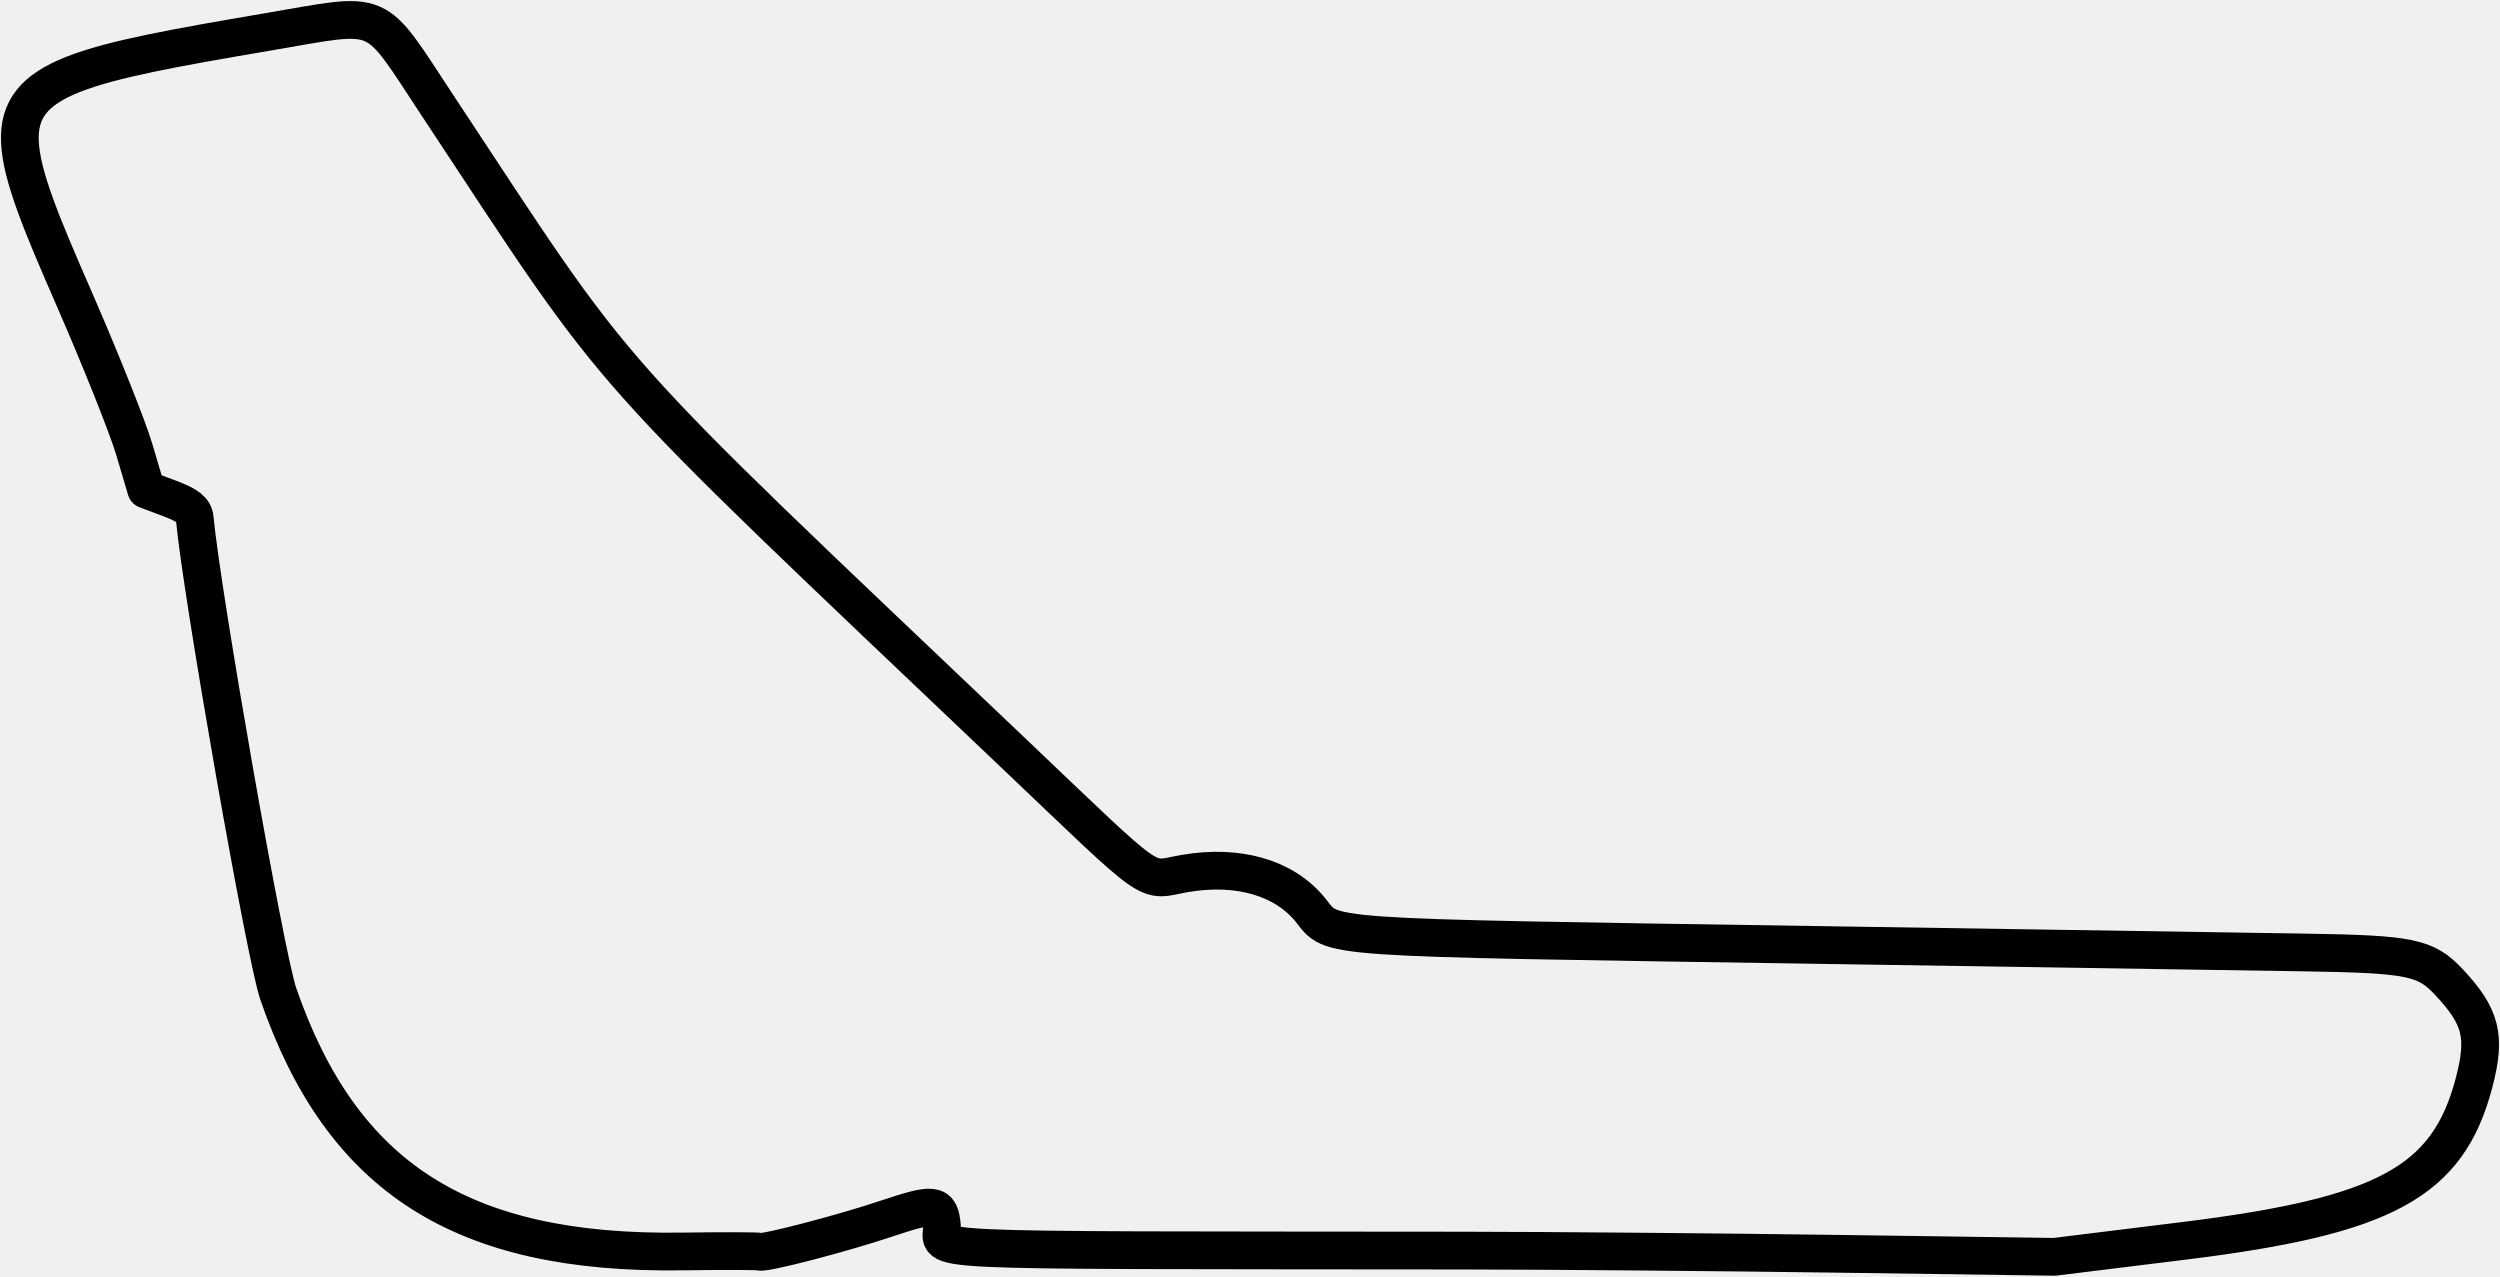
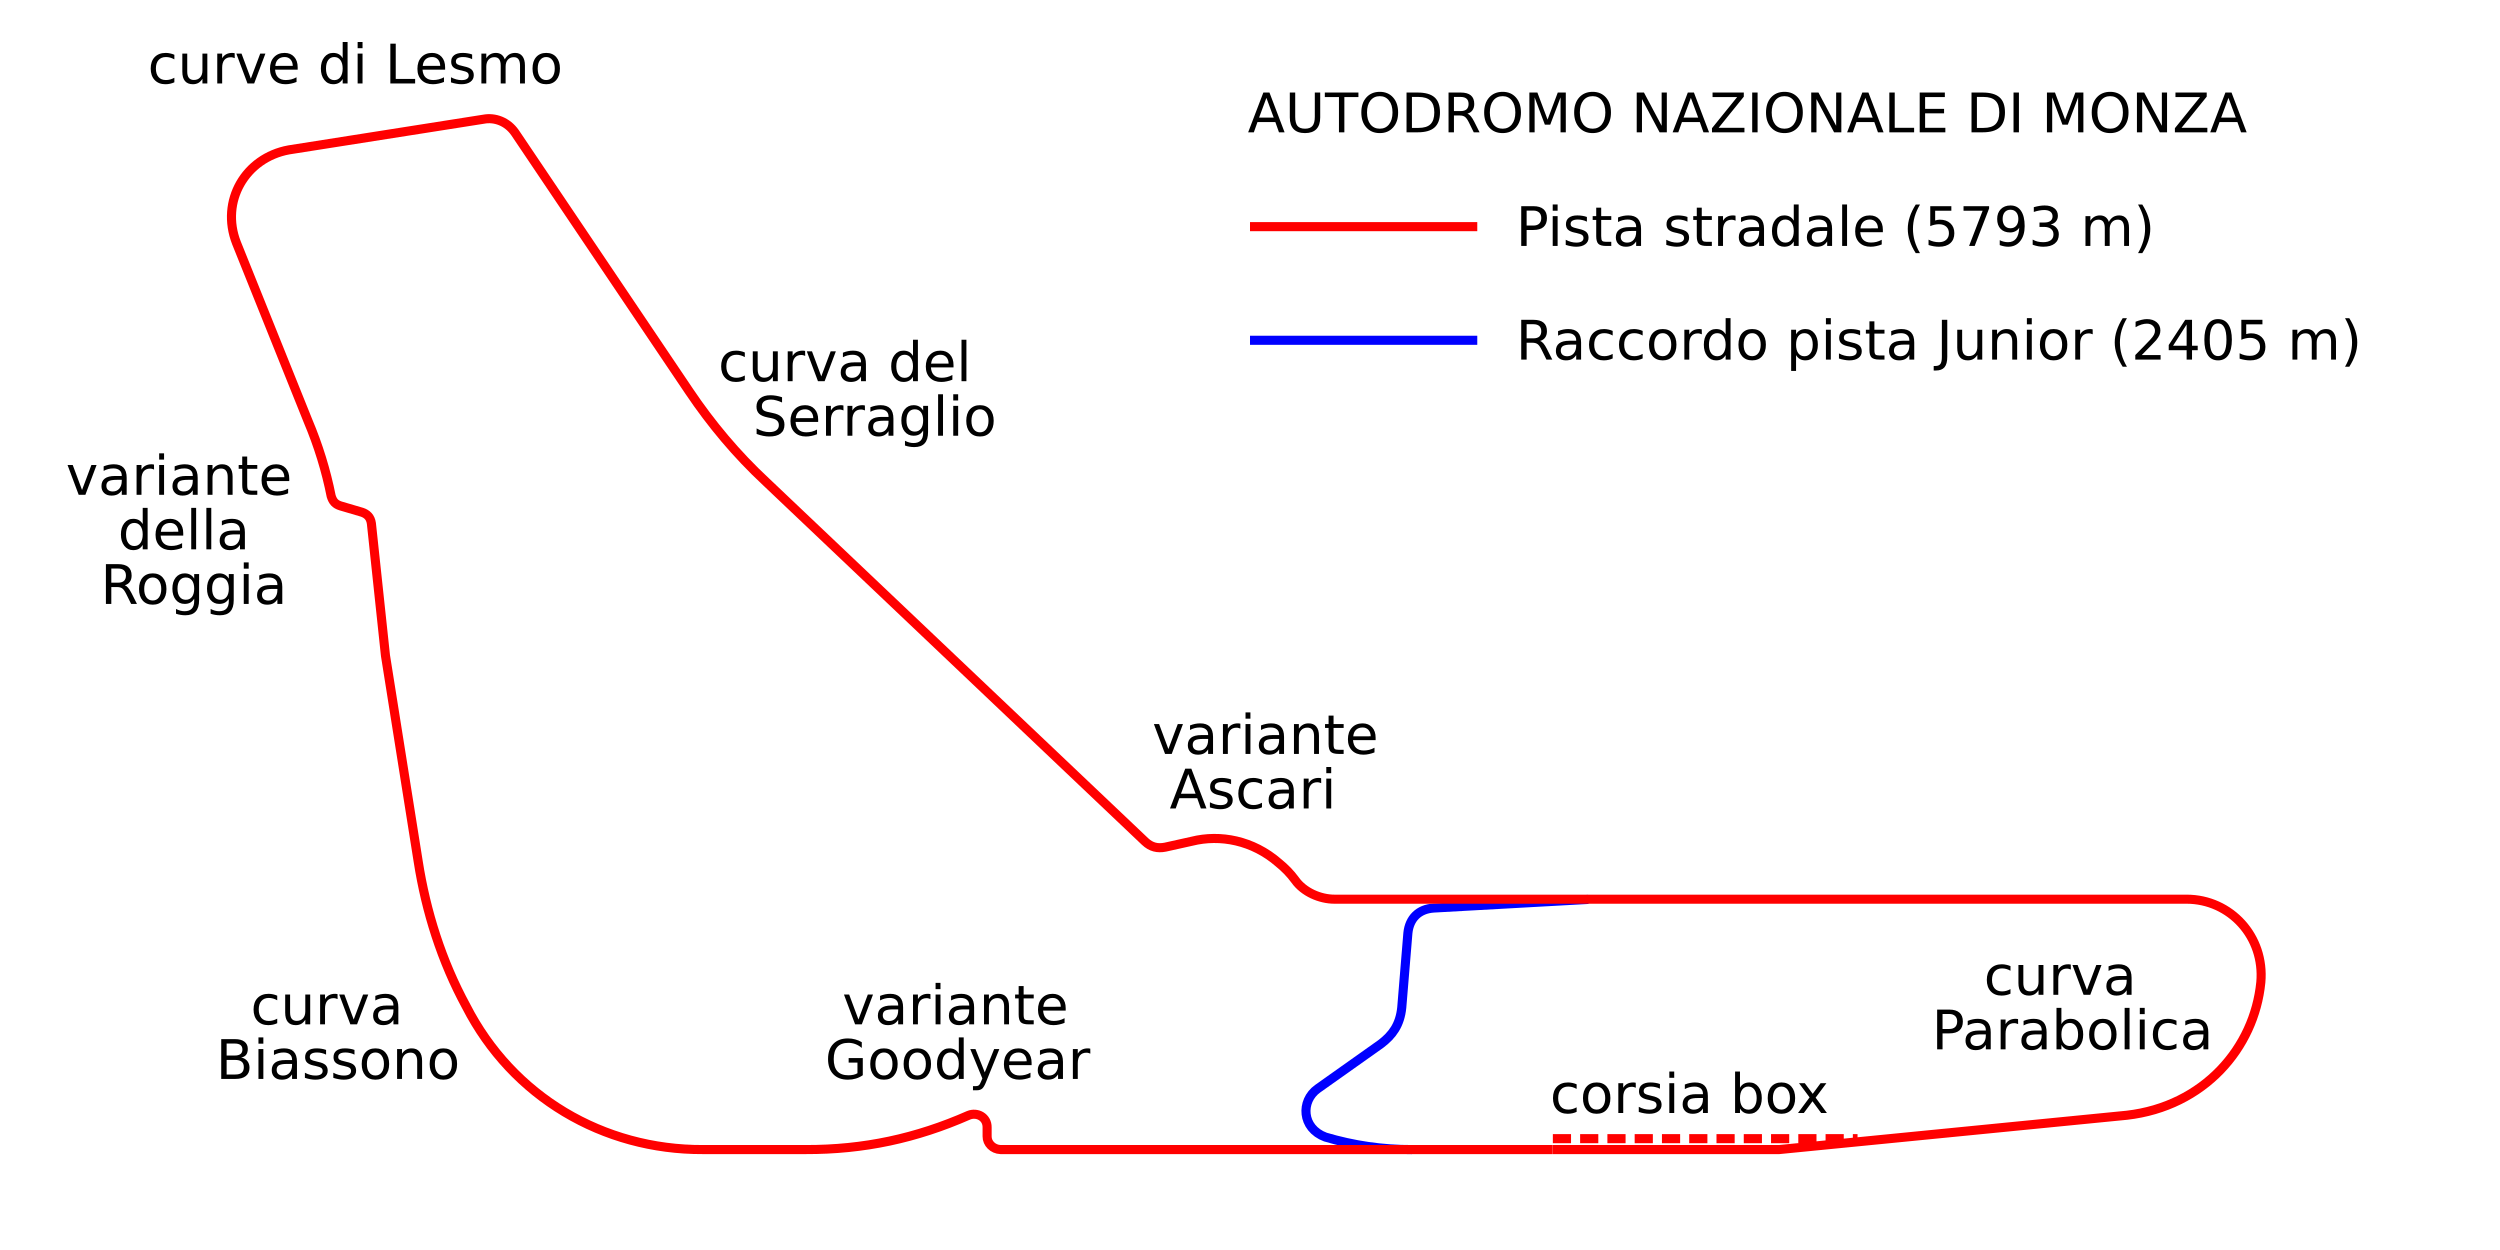
- <svg xmlns="http://www.w3.org/2000/svg" id="svg4343" height="263.84" viewBox="0 0 516.657 263.839" width="516.66" version="1.1">
-   <path id="path4353" stroke-linejoin="round" d="m4.117 29.337c0.315 7.056 4.503 17.045 11.051 32.041 5.566 12.748 11.227 26.92 12.581 31.494l2.462 8.316 4.911 1.846c3.673 1.381 4.962 2.405 5.117 4.067 1.471 15.824 14.607 90.607 17.266 98.292 13.174 38.07 37.939 53.878 83.405 53.242 8.547-0.12 15.777-0.101 16.066 0.042 0.898 0.443 16.804-3.691 25.946-6.742 10.262-3.425 11.317-3.298 11.731 1.404 0.486 5.519-10.851 4.979 107.36 5.111 18.222 0.02 53.258 0.32 77.858 0.664l44.727 0.625 26.813-3.31c41.557-5.133 54.488-12.178 59.87-32.614 2.535-9.626 1.522-13.709-5.18-20.862-4.793-5.116-7.924-5.76-29.609-6.108-10.622-0.17-56.324-0.876-101.56-1.569-104.09-1.594-99.307-1.262-104.12-7.223-5.378-6.657-14.936-9.431-25.946-7.532-8.636 1.49-5.071 3.995-35.389-24.849-88.19-83.874-79.74-74.371-119-133.8-13.676-20.684-10.76-19.425-35.3-15.25-38.153 6.49-51.665 9.267-51.063 22.737z" stroke="#000" stroke-width="7.8" fill="none" />
+ <svg xmlns="http://www.w3.org/2000/svg" width="550px" height="275px" id="svg2">
+   <defs id="defs3" />
+   <g id="layer1">
+     <rect x="0" y="0" height="275" width="550" id="rect10487" style="stroke-opacity:1;stroke-dashoffset:0;stroke-miterlimit:4;stroke-width:1;stroke:none;fill-opacity:1;fill:#ffffff" />
+     <path style="fill:none;fill-opacity:0.75;fill-rule:evenodd;stroke:#ff0000;stroke-width:2;stroke-linecap:butt;stroke-linejoin:miter;stroke-miterlimit:4;stroke-dasharray:4 2 ;stroke-dashoffset:0;stroke-opacity:1" d="M 341.627,250.506 L 408.657,250.506" id="path2184" />
+     <path id="path2079" d="M 310.637,252.905 C 304.139,252.938 297.691,251.972 291.592,250.156 C 286.327,248.206 286.111,242.208 289.893,239.509 L 303.789,229.662 C 306.321,227.746 308.004,225.48 308.387,221.664 L 309.737,205.269 C 310.07,202.037 312.103,200.004 315.385,199.771 L 349.425,197.871" style="fill:none;fill-opacity:0.75;fill-rule:evenodd;stroke:#0000ff;stroke-width:1.999;stroke-linecap:butt;stroke-linejoin:miter;stroke-miterlimit:4;stroke-opacity:1" />
+     <path style="fill:none;fill-opacity:0.75;fill-rule:evenodd;stroke:#ff0000;stroke-width:1.999;stroke-linecap:butt;stroke-linejoin:miter;stroke-miterlimit:4;stroke-opacity:1" d="M 341.577,252.905 L 220.114,252.905 C 218.431,252.838 217.148,251.522 217.165,250.006 L 217.165,248.056 C 217.215,245.757 214.965,244.607 213.116,245.357 C 201.603,250.422 190.089,252.938 177.226,252.905 L 154.633,252.905 C 132.723,252.988 112.762,241.325 102.549,221.364 C 97.184,211.501 93.718,200.537 92.002,189.524 L 84.804,144.237 L 81.705,115.146 C 81.505,113.73 80.705,113.063 79.656,112.697 L 74.907,111.297 C 73.774,110.931 73.241,110.364 72.858,109.148 C 71.758,103.583 70.009,97.918 67.759,92.603 L 52.014,53.414 C 48.465,44.301 53.913,34.737 63.56,32.971 L 106.398,26.223 C 108.847,25.756 111.596,26.739 113.296,29.172 L 151.634,86.105 C 156.466,93.286 162.048,99.967 168.529,105.999 L 251.904,185.125 C 253.237,186.391 254.67,186.708 256.353,186.375 L 262.201,185.075 C 268.466,183.509 275.63,184.892 281.295,189.824 C 282.612,190.89 283.878,192.156 284.944,193.623 C 286.827,196.272 290.409,197.821 293.592,197.821 L 481.036,197.821 C 490.683,197.821 498.281,206.069 497.381,216.116 C 495.948,230.562 484.868,243.408 467.89,245.357 L 391.413,252.905 L 341.627,252.905" id="path2182" />
+     <path id="path8909" d="M 275,49.862 L 325,49.862" style="fill:none;fill-opacity:0.75;fill-rule:evenodd;stroke:#ff0000;stroke-width:2;stroke-linecap:butt;stroke-linejoin:miter;stroke-miterlimit:4;stroke-opacity:1" />
+     <path id="path9669" d="M 275,74.862 L 325,74.862" style="fill:none;fill-opacity:0.75;fill-rule:evenodd;stroke:#0000ff;stroke-width:2;stroke-linecap:butt;stroke-linejoin:miter;stroke-miterlimit:4;stroke-opacity:1" />
+     <text id="text10429" y="54.112" x="333.5" style="font-size:12;font-style:normal;font-weight:normal;fill:#000000;fill-opacity:1;stroke:none;stroke-width:1px;stroke-linecap:butt;stroke-linejoin:miter;stroke-opacity:1;font-family:Bitstream Vera Sans" xml:space="preserve">
+       <tspan y="54.112" x="333.5" id="tspan10431">Pista stradale (5793 m)</tspan>
+     </text>
+     <text id="text10433" y="79.112" x="333.5" style="font-size:12;font-style:normal;font-weight:normal;fill:#000000;fill-opacity:1;stroke:none;stroke-width:1px;stroke-linecap:butt;stroke-linejoin:miter;stroke-opacity:1;font-family:Bitstream Vera Sans" xml:space="preserve">
+       <tspan y="79.112" x="333.5" id="tspan10435">Raccordo pista Junior (2405 m)</tspan>
+     </text>
+     <text id="text10437" y="29.112" x="274.5" style="font-size:12;font-style:normal;font-weight:normal;fill:#000000;fill-opacity:1;stroke:none;stroke-width:1px;stroke-linecap:butt;stroke-linejoin:miter;stroke-opacity:1;font-family:Bitstream Vera Sans" xml:space="preserve">
+       <tspan y="29.112" x="274.5" id="tspan10439">AUTODROMO NAZIONALE DI MONZA</tspan>
+     </text>
+     <text id="text10441" y="18.362" x="32.5" style="font-size:12;font-style:normal;font-weight:normal;fill:#000000;fill-opacity:1;stroke:none;stroke-width:1px;stroke-linecap:butt;stroke-linejoin:miter;stroke-opacity:1;font-family:Bitstream Vera Sans" xml:space="preserve">
+       <tspan y="18.362" x="32.5" id="tspan10443">curve di Lesmo</tspan>
+     </text>
+     <text id="text10445" y="108.862" x="14.5" style="font-size:12;font-style:normal;font-weight:normal;fill:#000000;fill-opacity:1;stroke:none;stroke-width:1px;stroke-linecap:butt;stroke-linejoin:miter;stroke-opacity:1;font-family:Bitstream Vera Sans" xml:space="preserve">
+       <tspan y="108.862" x="14.5" id="tspan10447">variante</tspan>
+       <tspan y="120.862" x="14.5" id="tspan10449">   della</tspan>
+       <tspan y="132.862" x="14.5" id="tspan10451">  Roggia</tspan>
+     </text>
+     <text id="text10453" y="83.862" x="158" style="font-size:12;font-style:normal;font-weight:normal;fill:#000000;fill-opacity:1;stroke:none;stroke-width:1px;stroke-linecap:butt;stroke-linejoin:miter;stroke-opacity:1;font-family:Bitstream Vera Sans" xml:space="preserve">
+       <tspan y="83.862" x="158" id="tspan10455">curva del</tspan>
+       <tspan y="95.862" x="158" id="tspan10457">  Serraglio</tspan>
+     </text>
+     <text id="text10459" y="165.862" x="253.5" style="font-size:12;font-style:normal;font-weight:normal;fill:#000000;fill-opacity:1;stroke:none;stroke-width:1px;stroke-linecap:butt;stroke-linejoin:miter;stroke-opacity:1;font-family:Bitstream Vera Sans" xml:space="preserve">
+       <tspan y="165.862" x="253.5" id="tspan10461">variante</tspan>
+       <tspan y="177.862" x="253.5" id="tspan10463"> Ascari</tspan>
+     </text>
+     <text id="text10465" y="225.362" x="47.5" style="font-size:12;font-style:normal;font-weight:normal;fill:#000000;fill-opacity:1;stroke:none;stroke-width:1px;stroke-linecap:butt;stroke-linejoin:miter;stroke-opacity:1;font-family:Bitstream Vera Sans" xml:space="preserve">
+       <tspan y="225.362" x="47.5" id="tspan10467">  curva</tspan>
+       <tspan y="237.362" x="47.5" id="tspan10469">Biassono</tspan>
+     </text>
+     <text id="text10471" y="225.362" x="181.5" style="font-size:12;font-style:normal;font-weight:normal;fill:#000000;fill-opacity:1;stroke:none;stroke-width:1px;stroke-linecap:butt;stroke-linejoin:miter;stroke-opacity:1;font-family:Bitstream Vera Sans" xml:space="preserve">
+       <tspan y="225.362" x="181.5" id="tspan10473"> variante</tspan>
+       <tspan y="237.362" x="181.5" id="tspan10475">Goodyear</tspan>
+     </text>
+     <text id="text10477" y="218.862" x="425" style="font-size:12;font-style:normal;font-weight:normal;fill:#000000;fill-opacity:1;stroke:none;stroke-width:1px;stroke-linecap:butt;stroke-linejoin:miter;stroke-opacity:1;font-family:Bitstream Vera Sans" xml:space="preserve">
+       <tspan y="218.862" x="425" id="tspan10479">   curva</tspan>
+       <tspan y="230.862" x="425" id="tspan10481">Parabolica</tspan>
+     </text>
+     <text id="text10483" y="244.862" x="341" style="font-size:12;font-style:normal;font-weight:normal;fill:#000000;fill-opacity:1;stroke:none;stroke-width:1px;stroke-linecap:butt;stroke-linejoin:miter;stroke-opacity:1;font-family:Bitstream Vera Sans" xml:space="preserve">
+       <tspan y="244.862" x="341" id="tspan10485">corsia box</tspan>
+     </text>
+   </g>
</svg>
